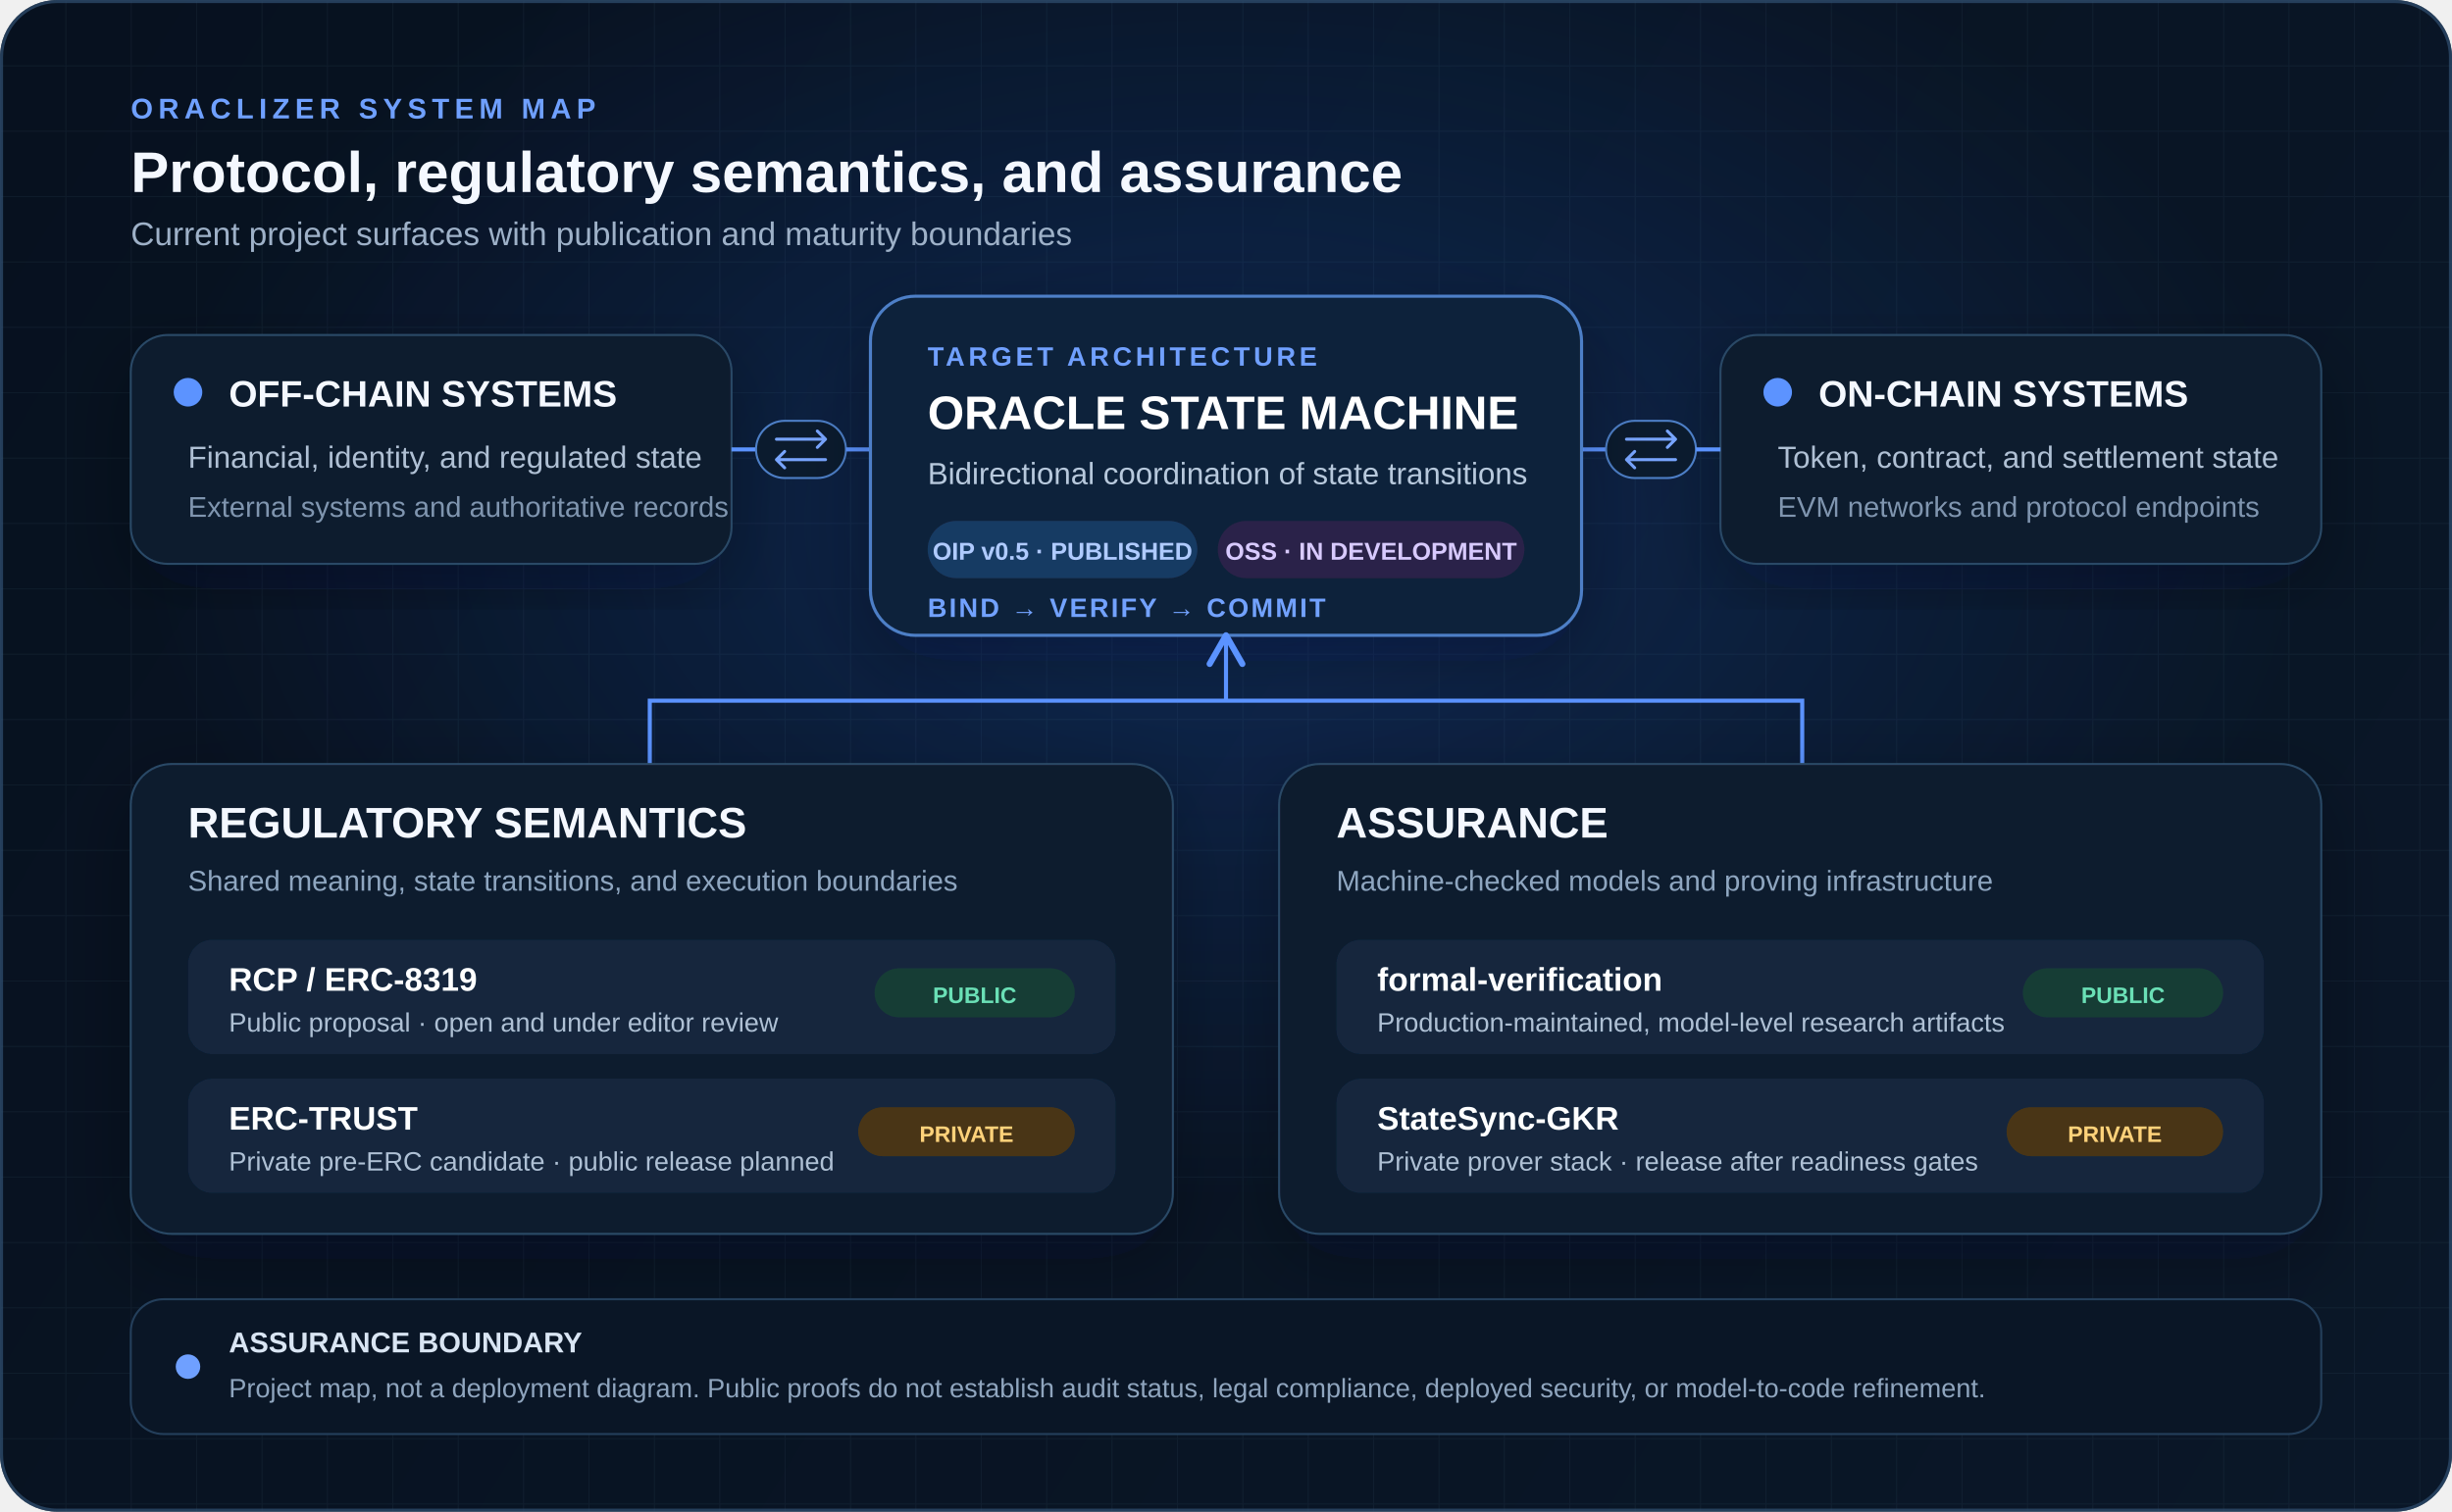
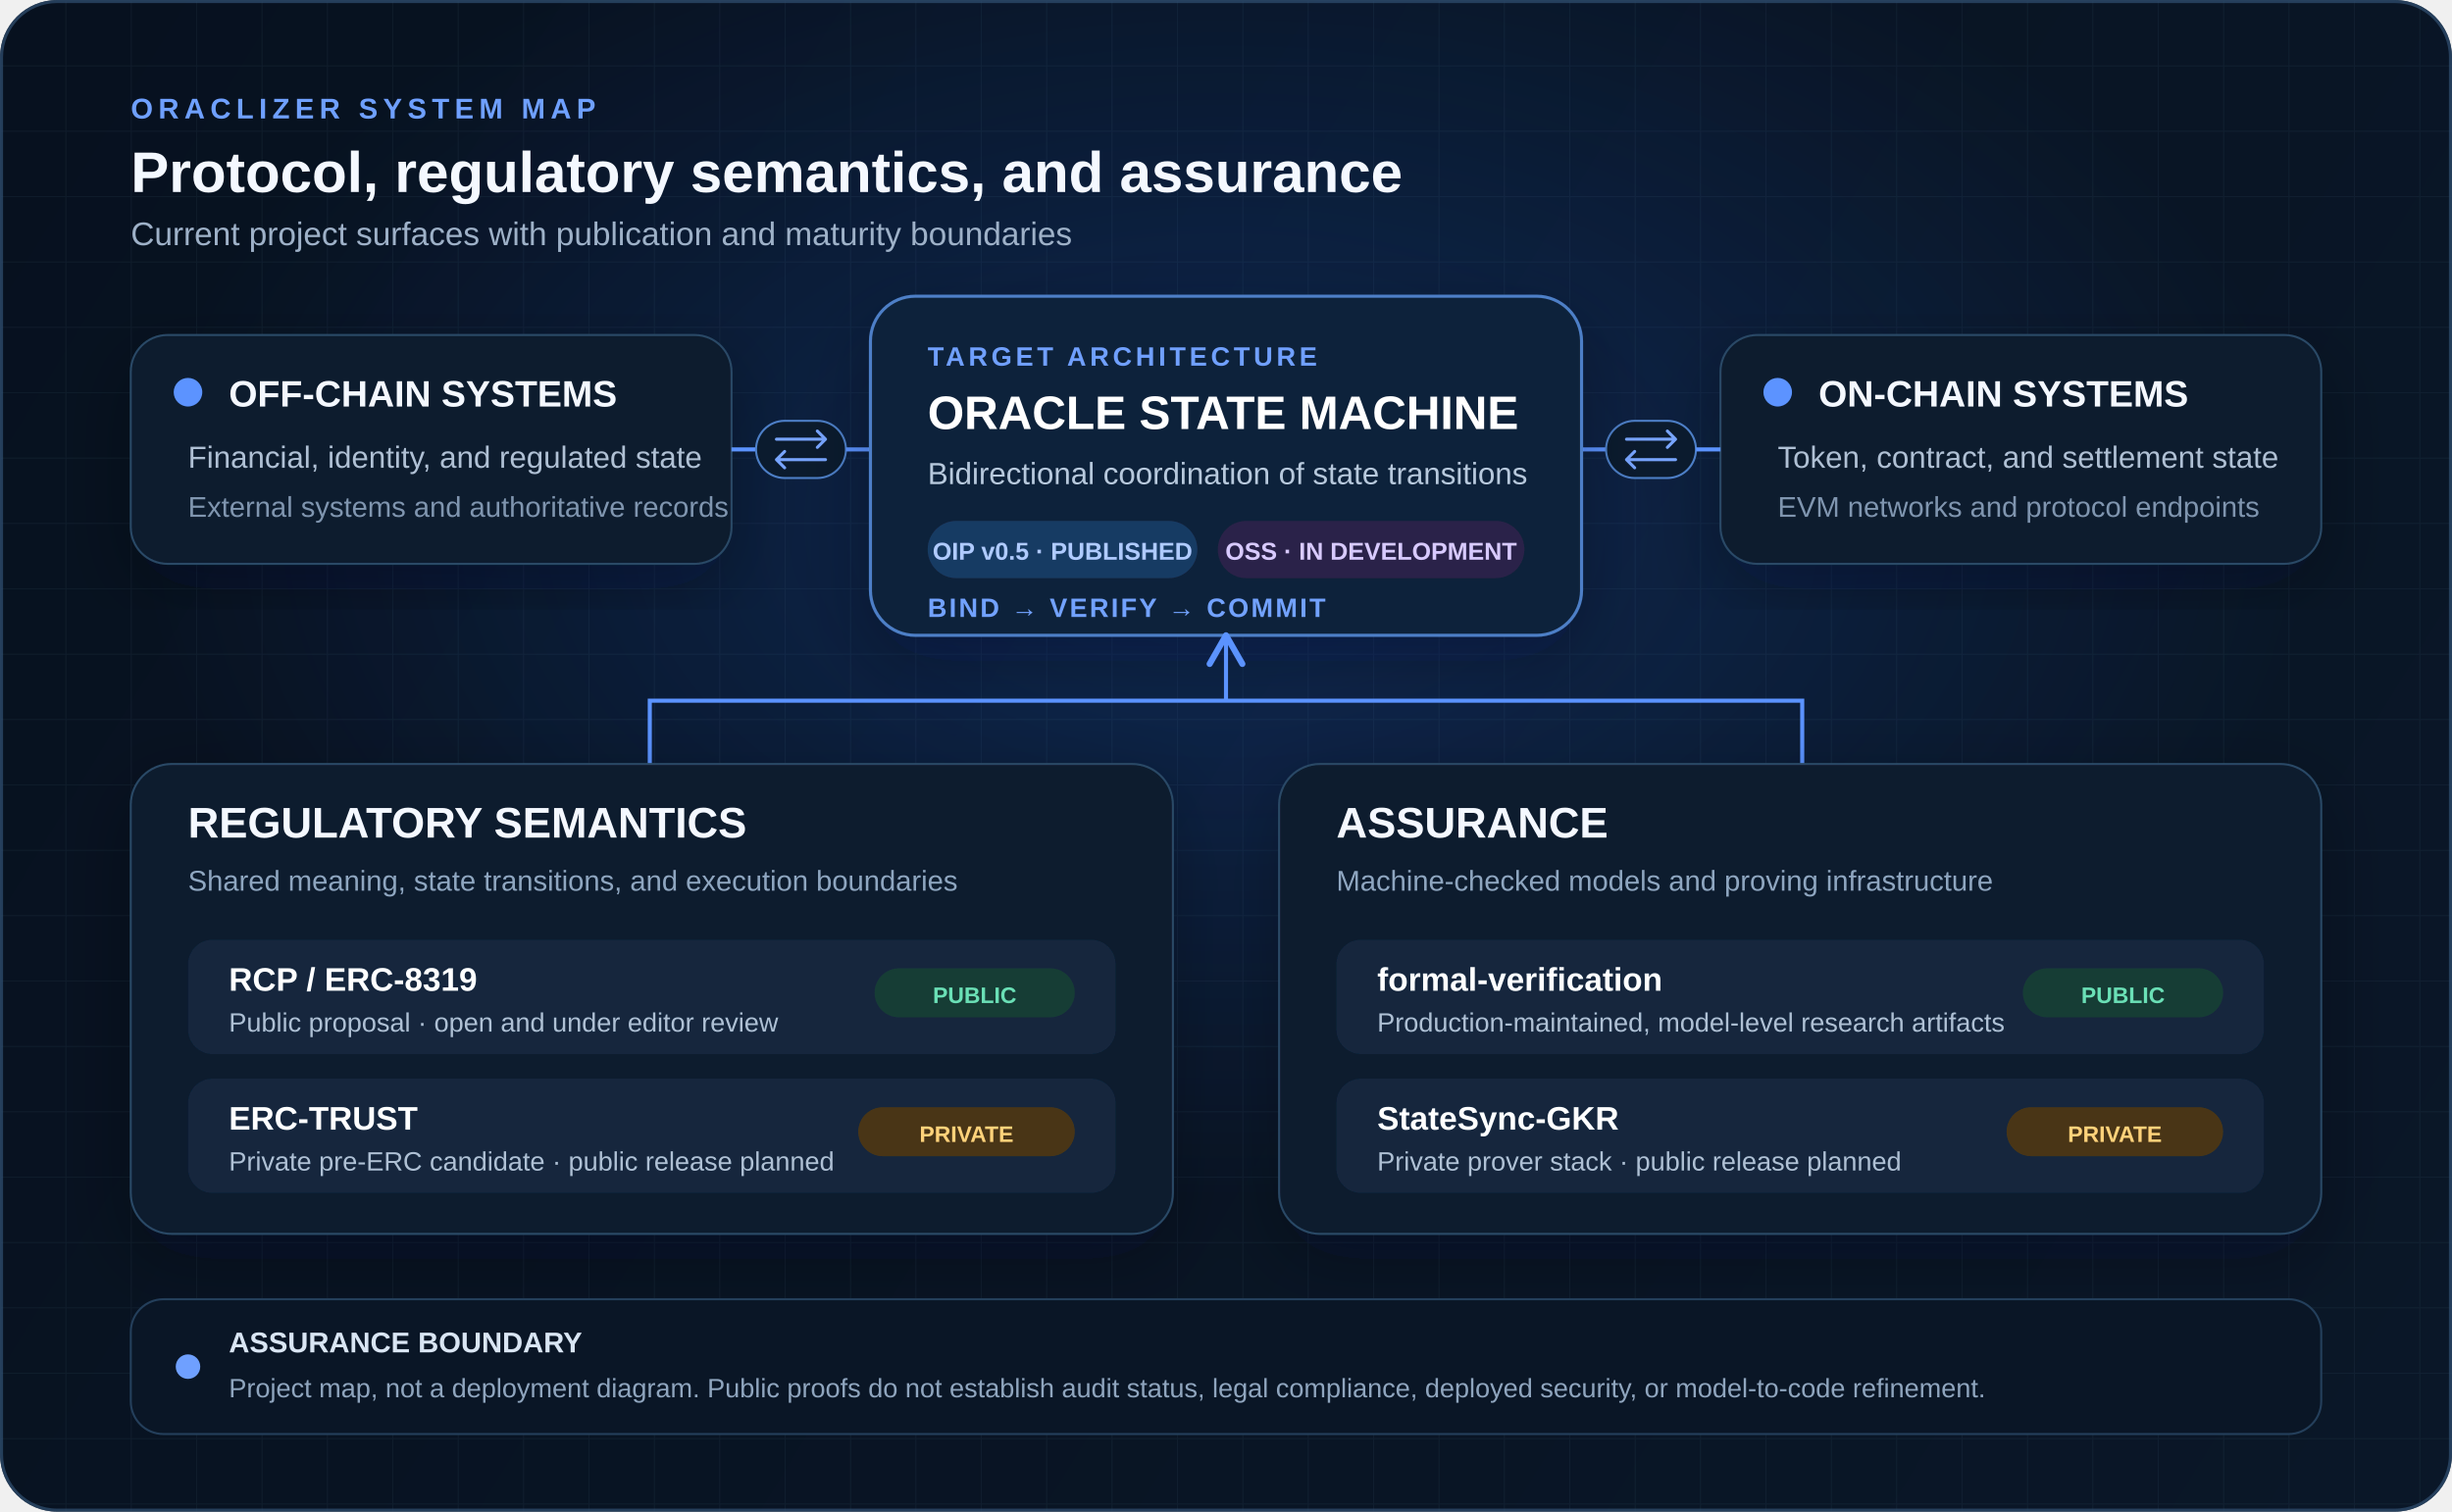
<svg xmlns="http://www.w3.org/2000/svg" width="1200" height="740" viewBox="0 0 1200 740" fill="none" role="img" aria-labelledby="title desc">
  <defs>
    <linearGradient id="bg" x1="0" y1="0" x2="1200" y2="740" gradientUnits="userSpaceOnUse">
      <stop stop-color="#07111F" />
      <stop offset="1" stop-color="#0A1728" />
    </linearGradient>
    <radialGradient id="glow" cx="0" cy="0" r="1" gradientUnits="userSpaceOnUse" gradientTransform="translate(600 256) rotate(90) scale(330 530)">
      <stop stop-color="#2473FF" stop-opacity="0.22" />
      <stop offset="1" stop-color="#2473FF" stop-opacity="0" />
    </radialGradient>
    <pattern id="grid" width="32" height="32" patternUnits="userSpaceOnUse">
      <path d="M32 0H0V32" stroke="#6E8AAC" stroke-opacity="0.08" />
    </pattern>
    <marker id="arrow" markerWidth="10" markerHeight="10" refX="8" refY="5" orient="auto" markerUnits="strokeWidth">
      <path d="M1 1L8 5L1 9" stroke="#5B93FF" stroke-width="1.5" stroke-linecap="round" stroke-linejoin="round" />
    </marker>
    <filter id="shadow" x="-20%" y="-20%" width="140%" height="140%">
      <feDropShadow dx="0" dy="12" stdDeviation="18" flood-color="#000814" flood-opacity="0.28" />
    </filter>
  </defs>
  <rect width="1200" height="740" rx="28" fill="url(#bg)" />
  <rect width="1200" height="740" rx="28" fill="url(#grid)" />
  <rect width="1200" height="740" rx="28" fill="url(#glow)" />
  <rect x="0.75" y="0.75" width="1198.5" height="738.5" rx="27.25" stroke="#315072" stroke-opacity="0.7" stroke-width="1.5" />
  <g font-family="Segoe UI, Arial, sans-serif">
    <text x="64" y="58" fill="#6FA0FF" font-size="14" font-weight="700" letter-spacing="2.6">ORACLIZER SYSTEM MAP</text>
    <text x="64" y="94" fill="#F4F8FF" font-size="28" font-weight="700">Protocol, regulatory semantics, and assurance</text>
    <text x="64" y="120" fill="#9EB1C8" font-size="16">Current project surfaces with publication and maturity boundaries</text>
    <g filter="url(#shadow)">
      <rect x="64" y="164" width="294" height="112" rx="18" fill="#0D1B2D" stroke="#294866" />
      <circle cx="92" cy="192" r="7" fill="#5B93FF" />
      <text x="112" y="199" fill="#F4F8FF" font-size="18" font-weight="700">OFF-CHAIN SYSTEMS</text>
      <text x="92" y="229" fill="#AFC0D4" font-size="15">Financial, identity, and regulated state</text>
      <text x="92" y="253" fill="#7F95AF" font-size="14">External systems and authoritative records</text>
      <rect x="842" y="164" width="294" height="112" rx="18" fill="#0D1B2D" stroke="#294866" />
      <circle cx="870" cy="192" r="7" fill="#5B93FF" />
      <text x="890" y="199" fill="#F4F8FF" font-size="18" font-weight="700">ON-CHAIN SYSTEMS</text>
      <text x="870" y="229" fill="#AFC0D4" font-size="15">Token, contract, and settlement state</text>
      <text x="870" y="253" fill="#7F95AF" font-size="14">EVM networks and protocol endpoints</text>
    </g>
    <g aria-label="Bidirectional synchronization between off-chain systems and the oracle state machine">
      <path d="M358 220H370" stroke="#5B93FF" stroke-width="2" />
      <rect x="370" y="206" width="44" height="28" rx="14" fill="#0B1B2E" stroke="#4D7FC7" />
      <path d="M380 215H404M400 211L404 215L400 219M404 225H380M384 221L380 225L384 229" stroke="#78A5FF" stroke-width="1.5" stroke-linecap="round" stroke-linejoin="round" />
      <path d="M414 220H426" stroke="#5B93FF" stroke-width="2" />
    </g>
    <g aria-label="Bidirectional synchronization between the oracle state machine and on-chain systems">
      <path d="M774 220H786" stroke="#5B93FF" stroke-width="2" />
      <rect x="786" y="206" width="44" height="28" rx="14" fill="#0B1B2E" stroke="#4D7FC7" />
      <path d="M796 215H820M816 211L820 215L816 219M820 225H796M800 221L796 225L800 229" stroke="#78A5FF" stroke-width="1.5" stroke-linecap="round" stroke-linejoin="round" />
      <path d="M830 220H842" stroke="#5B93FF" stroke-width="2" />
    </g>
    <g filter="url(#shadow)">
      <rect x="426" y="145" width="348" height="166" rx="22" fill="#10233A" stroke="#4D7FC7" stroke-width="1.5" />
      <text x="454" y="179" fill="#6FA0FF" font-size="13" font-weight="700" letter-spacing="1.8">TARGET ARCHITECTURE</text>
      <text x="454" y="210" fill="#FFFFFF" font-size="23" font-weight="700">ORACLE STATE MACHINE</text>
      <text x="454" y="237" fill="#B7C9DD" font-size="15">Bidirectional coordination of state transitions</text>
      <rect x="454" y="255" width="132" height="28" rx="14" fill="#193A64" />
      <text x="520" y="274" text-anchor="middle" fill="#AFCBFF" font-size="12" font-weight="700">OIP v0.5 · PUBLISHED</text>
      <rect x="596" y="255" width="150" height="28" rx="14" fill="#2C2449" />
      <text x="671" y="274" text-anchor="middle" fill="#D8CAFF" font-size="12" font-weight="700">OSS · IN DEVELOPMENT</text>
      <text x="454" y="302" fill="#72A2FF" font-size="13" font-weight="600" letter-spacing="1.1">BIND  →  VERIFY  →  COMMIT</text>
    </g>
    <path d="M318 374V343H600" stroke="#5B93FF" stroke-width="2" />
    <path d="M882 374V343H600" stroke="#5B93FF" stroke-width="2" />
    <path d="M600 343V311" stroke="#5B93FF" stroke-width="2" marker-end="url(#arrow)" />
    <g filter="url(#shadow)">
      <rect x="64" y="374" width="510" height="230" rx="20" fill="#0D1B2D" stroke="#294866" />
      <text x="92" y="410" fill="#F4F8FF" font-size="21" font-weight="700">REGULATORY SEMANTICS</text>
      <text x="92" y="436" fill="#8EA6C0" font-size="14">Shared meaning, state transitions, and execution boundaries</text>
      <rect x="92" y="460" width="454" height="56" rx="12" fill="#12263E" />
      <text x="112" y="485" fill="#FFFFFF" font-size="16" font-weight="700">RCP / ERC-8319</text>
      <text x="112" y="505" fill="#AFC0D4" font-size="13">Public proposal · open and under editor review</text>
      <rect x="428" y="474" width="98" height="24" rx="12" fill="#173D35" />
      <text x="477" y="491" text-anchor="middle" fill="#6BE0B6" font-size="11" font-weight="700">PUBLIC</text>
      <rect x="92" y="528" width="454" height="56" rx="12" fill="#12263E" />
      <text x="112" y="553" fill="#FFFFFF" font-size="16" font-weight="700">ERC-TRUST</text>
      <text x="112" y="573" fill="#AFC0D4" font-size="13">Private pre-ERC candidate · public release planned</text>
      <rect x="420" y="542" width="106" height="24" rx="12" fill="#4A3617" />
      <text x="473" y="559" text-anchor="middle" fill="#FFD27A" font-size="11" font-weight="700">PRIVATE</text>
      <rect x="626" y="374" width="510" height="230" rx="20" fill="#0D1B2D" stroke="#294866" />
      <text x="654" y="410" fill="#F4F8FF" font-size="21" font-weight="700">ASSURANCE</text>
      <text x="654" y="436" fill="#8EA6C0" font-size="14">Machine-checked models and proving infrastructure</text>
      <rect x="654" y="460" width="454" height="56" rx="12" fill="#12263E" />
      <text x="674" y="485" fill="#FFFFFF" font-size="16" font-weight="700">formal-verification</text>
      <text x="674" y="505" fill="#AFC0D4" font-size="13">Production-maintained, model-level research artifacts</text>
      <rect x="990" y="474" width="98" height="24" rx="12" fill="#173D35" />
      <text x="1039" y="491" text-anchor="middle" fill="#6BE0B6" font-size="11" font-weight="700">PUBLIC</text>
      <rect x="654" y="528" width="454" height="56" rx="12" fill="#12263E" />
      <text x="674" y="553" fill="#FFFFFF" font-size="16" font-weight="700">StateSync-GKR</text>
-       <text x="674" y="573" fill="#AFC0D4" font-size="13">Private prover stack · release after readiness gates</text>
+       <text x="674" y="573" fill="#AFC0D4" font-size="13">Private prover stack · public release planned</text>
      <rect x="982" y="542" width="106" height="24" rx="12" fill="#4A3617" />
      <text x="1035" y="559" text-anchor="middle" fill="#FFD27A" font-size="11" font-weight="700">PRIVATE</text>
    </g>
    <rect x="64" y="636" width="1072" height="66" rx="16" fill="#0A1626" stroke="#243F5B" />
    <circle cx="92" cy="669" r="6" fill="#6FA0FF" />
    <text x="112" y="662" fill="#D9E5F3" font-size="14" font-weight="700">ASSURANCE BOUNDARY</text>
    <text x="112" y="684" fill="#8FA5BE" font-size="13">Project map, not a deployment diagram. Public proofs do not establish audit status, legal compliance, deployed security, or model-to-code refinement.</text>
  </g>
</svg>
